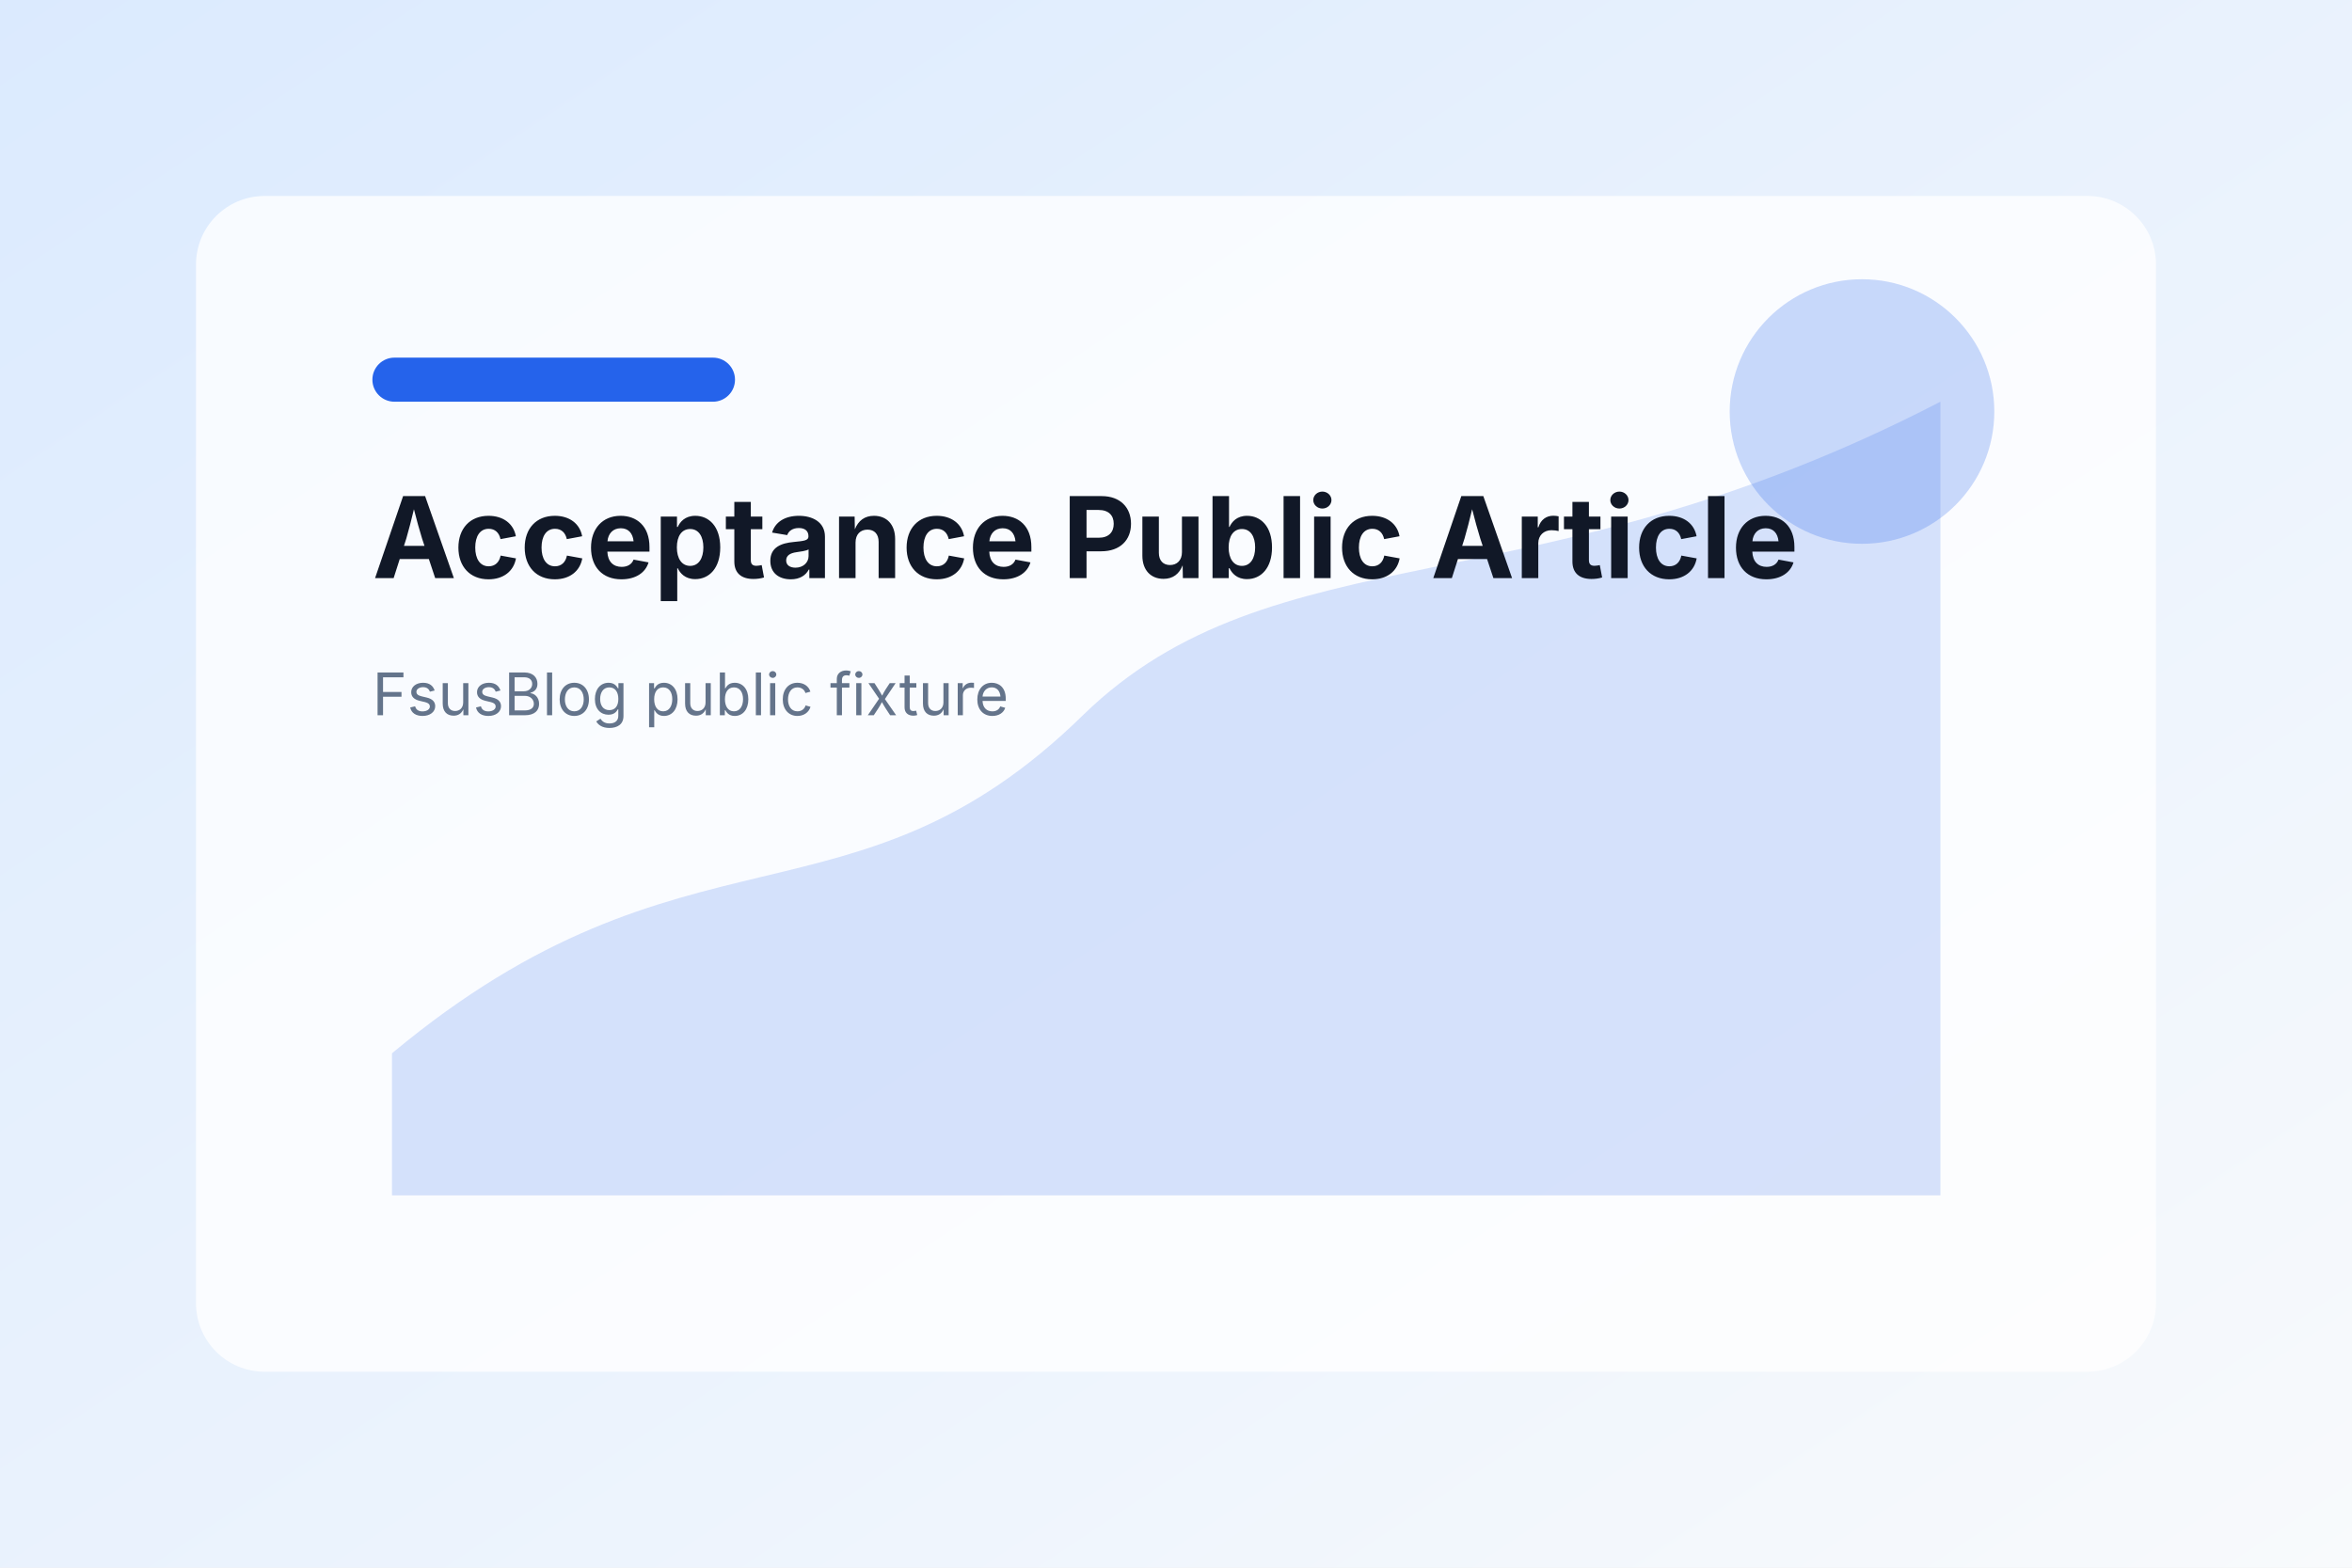
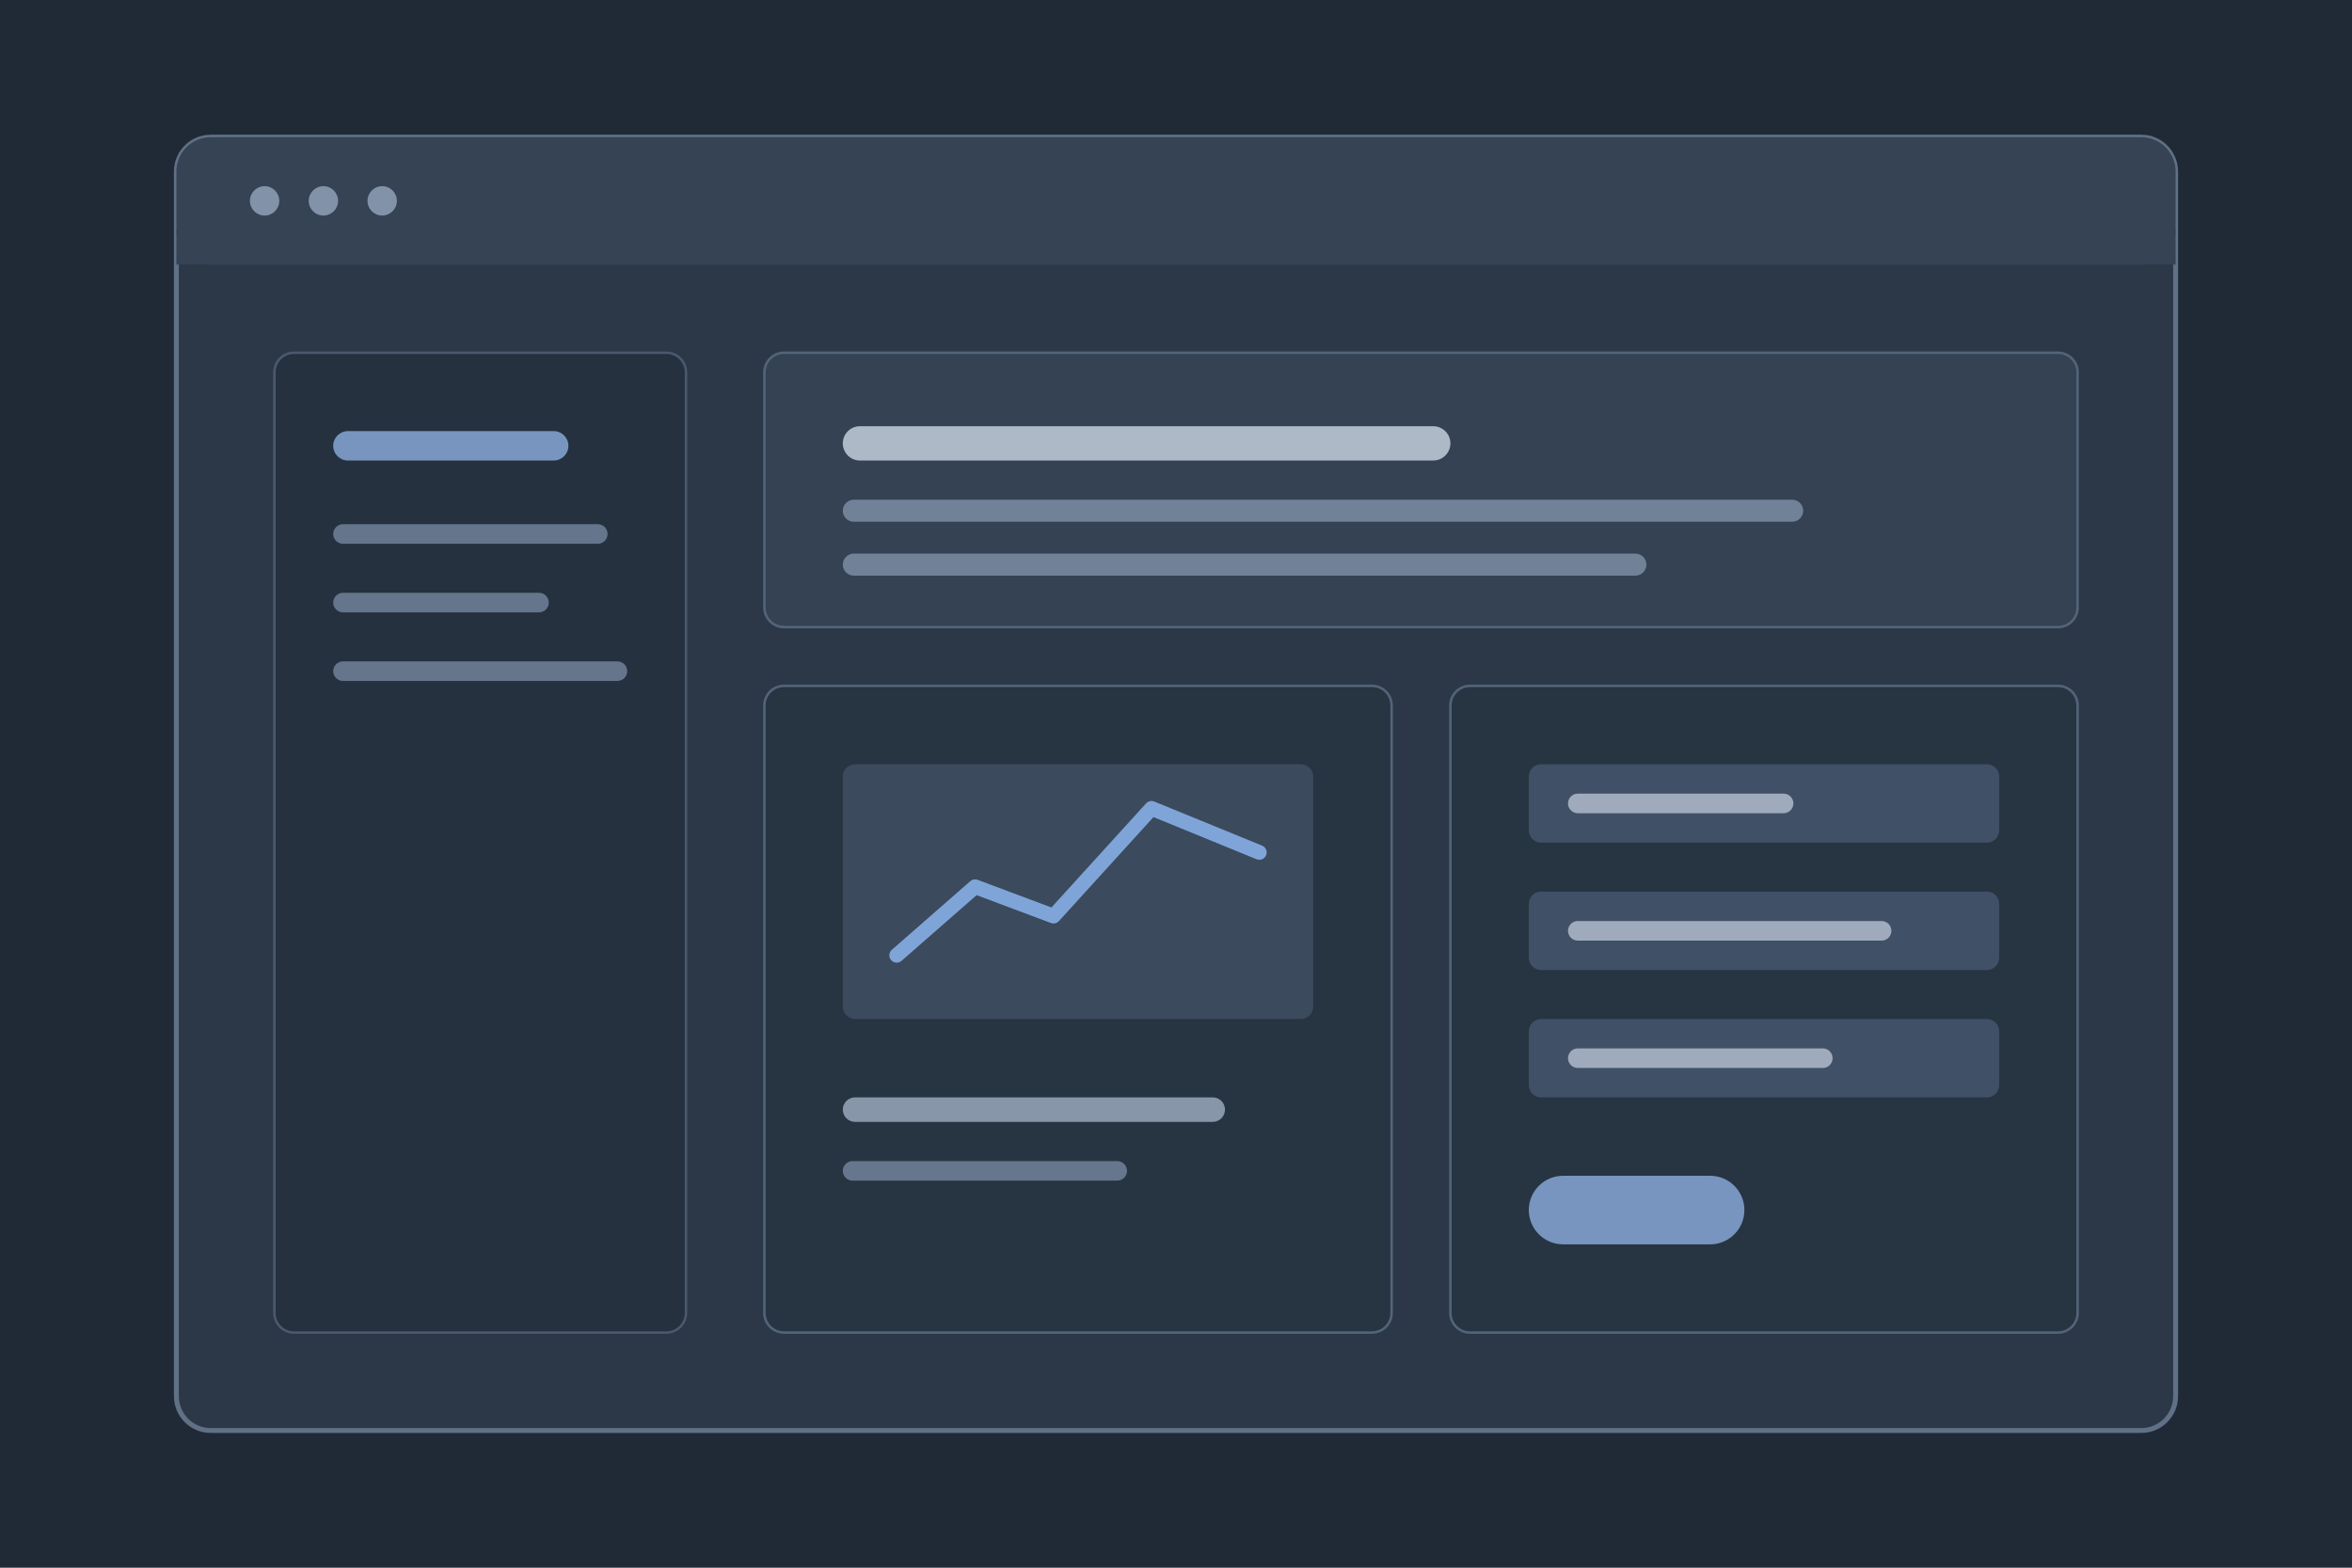
- <svg xmlns="http://www.w3.org/2000/svg" viewBox="0 0 960 640" role="img" aria-label="Acceptance Public Article">
-   <defs>
-     <linearGradient id="g" x1="0" y1="0" x2="1" y2="1">
-       <stop offset="0" stop-color="#dbeafe" />
-       <stop offset="1" stop-color="#f8fafc" />
-     </linearGradient>
-   </defs>
-   <rect width="960" height="640" fill="url(#g)" />
-   <rect x="80" y="80" width="800" height="480" rx="28" fill="#ffffff" opacity=".78" />
-   <path d="M160 430 C280 330 348 384 442 292 C520 216 626 250 792 164 L792 488 L160 488 Z" fill="#2563eb" opacity=".18" />
-   <circle cx="760" cy="168" r="54" fill="#2563eb" opacity=".24" />
-   <rect x="152" y="146" width="148" height="18" rx="9" fill="#2563eb" />
-   <text x="152" y="236" fill="#111827" font-family="Inter, Arial, sans-serif" font-size="46" font-weight="750">Acceptance Public Article</text>
-   <text x="152" y="292" fill="#64748b" font-family="Inter, Arial, sans-serif" font-size="24">FsusBlog public fixture</text>
+ <svg xmlns="http://www.w3.org/2000/svg" viewBox="0 0 960 640" role="img" aria-label="Public route audit interface evidence" data-cover-concept="route-audit-interface">
+   <rect width="960" height="640" fill="#202a37" />
+   <rect x="72" y="56" width="816" height="528" rx="14" fill="#2c3847" stroke="#607086" stroke-width="2" />
+   <rect x="72" y="56" width="816" height="52" rx="14" fill="#354355" />
+   <rect x="72" y="94" width="816" height="14" fill="#354355" />
+   <circle cx="108" cy="82" r="6" fill="#8292a8" />
+   <circle cx="132" cy="82" r="6" fill="#8292a8" />
+   <circle cx="156" cy="82" r="6" fill="#8292a8" />
+   <rect x="112" y="144" width="168" height="400" rx="8" fill="#25313f" stroke="#4a596d" />
+   <rect x="136" y="176" width="96" height="12" rx="6" fill="#7895bf" />
+   <rect x="136" y="214" width="112" height="8" rx="4" fill="#65758b" />
+   <rect x="136" y="242" width="88" height="8" rx="4" fill="#65758b" />
+   <rect x="136" y="270" width="120" height="8" rx="4" fill="#65758b" />
+   <rect x="312" y="144" width="536" height="112" rx="8" fill="#344254" stroke="#53647a" />
+   <rect x="344" y="174" width="248" height="14" rx="7" fill="#aeb9c8" />
+   <rect x="344" y="204" width="392" height="9" rx="4.5" fill="#718198" />
+   <rect x="344" y="226" width="328" height="9" rx="4.5" fill="#718198" />
+   <rect x="312" y="280" width="256" height="264" rx="8" fill="#273442" stroke="#53647a" />
+   <rect x="592" y="280" width="256" height="264" rx="8" fill="#273442" stroke="#53647a" />
+   <rect x="344" y="312" width="192" height="104" rx="5" fill="#3b4a5d" />
+   <path d="M366 390 L398 362 L430 374 L470 330 L514 348" fill="none" stroke="#7fa5d8" stroke-width="6" stroke-linecap="round" stroke-linejoin="round" />
+   <rect x="344" y="448" width="156" height="10" rx="5" fill="#8896a9" />
+   <rect x="344" y="474" width="116" height="8" rx="4" fill="#66768c" />
+   <rect x="624" y="312" width="192" height="32" rx="5" fill="#405066" />
+   <rect x="640" y="324" width="92" height="8" rx="4" fill="#9fabbc" />
+   <rect x="624" y="364" width="192" height="32" rx="5" fill="#405066" />
+   <rect x="640" y="376" width="132" height="8" rx="4" fill="#9fabbc" />
+   <rect x="624" y="416" width="192" height="32" rx="5" fill="#405066" />
+   <rect x="640" y="428" width="108" height="8" rx="4" fill="#9fabbc" />
+   <rect x="624" y="480" width="88" height="28" rx="14" fill="#7895bf" />
</svg>
